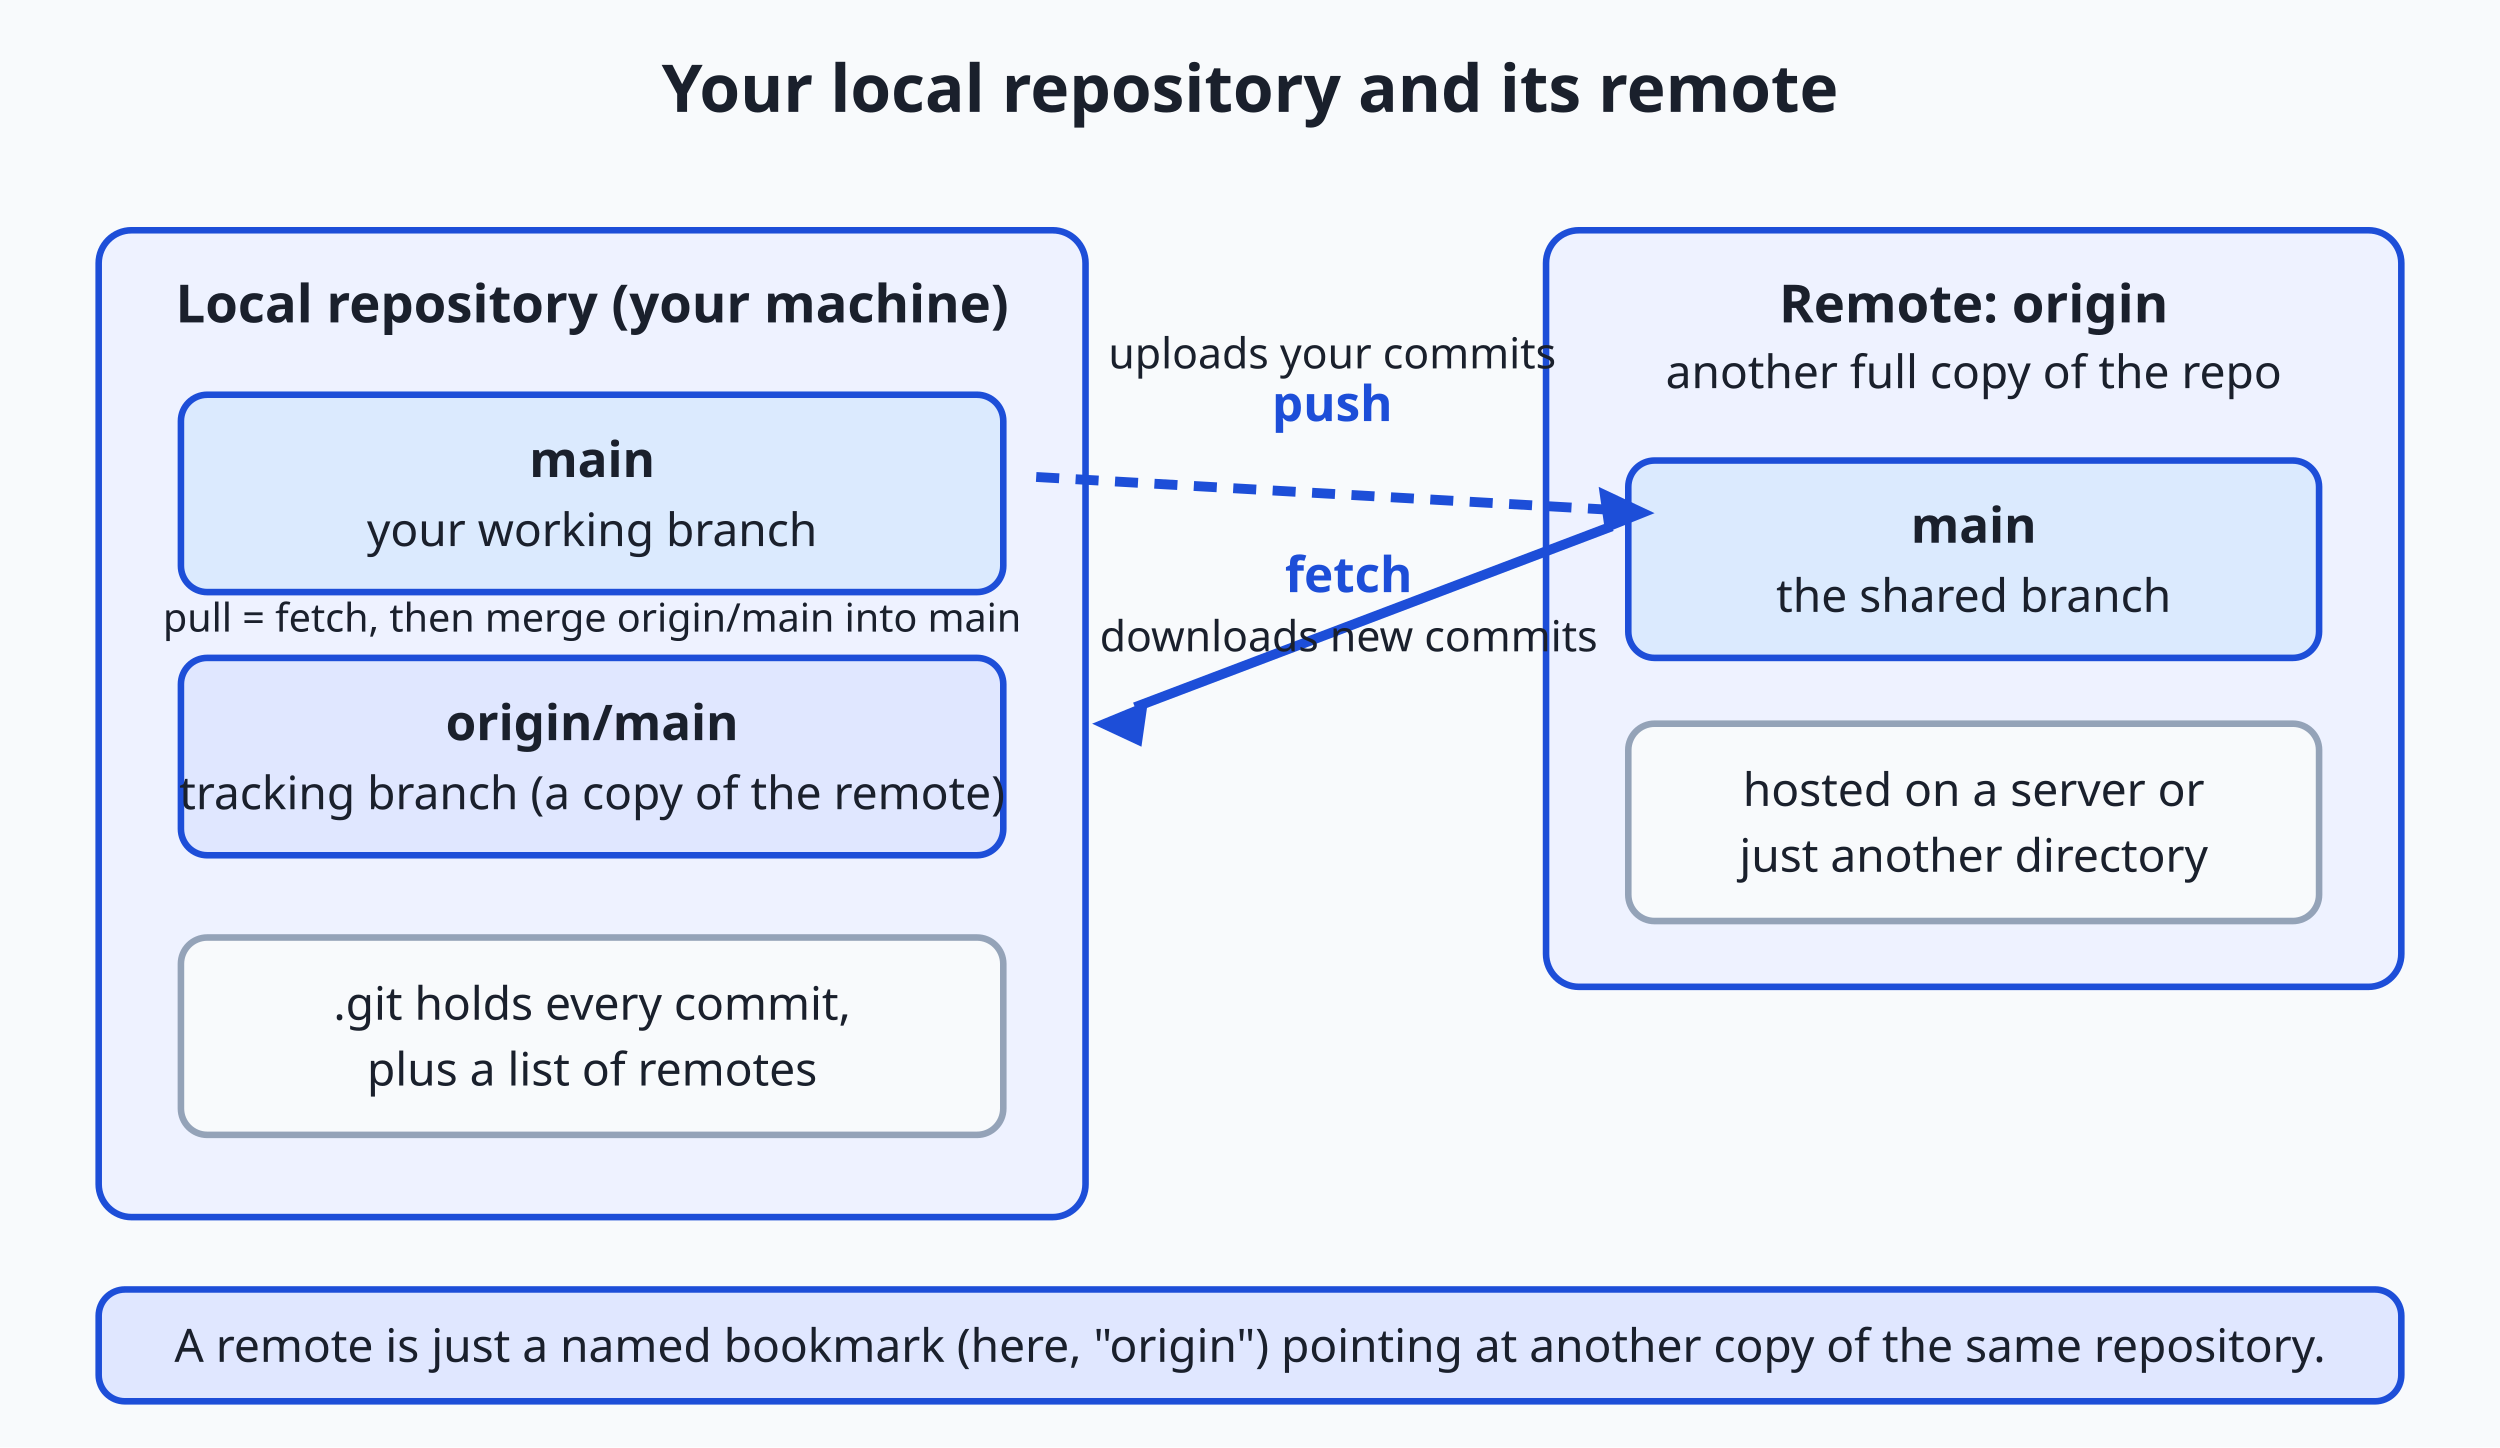
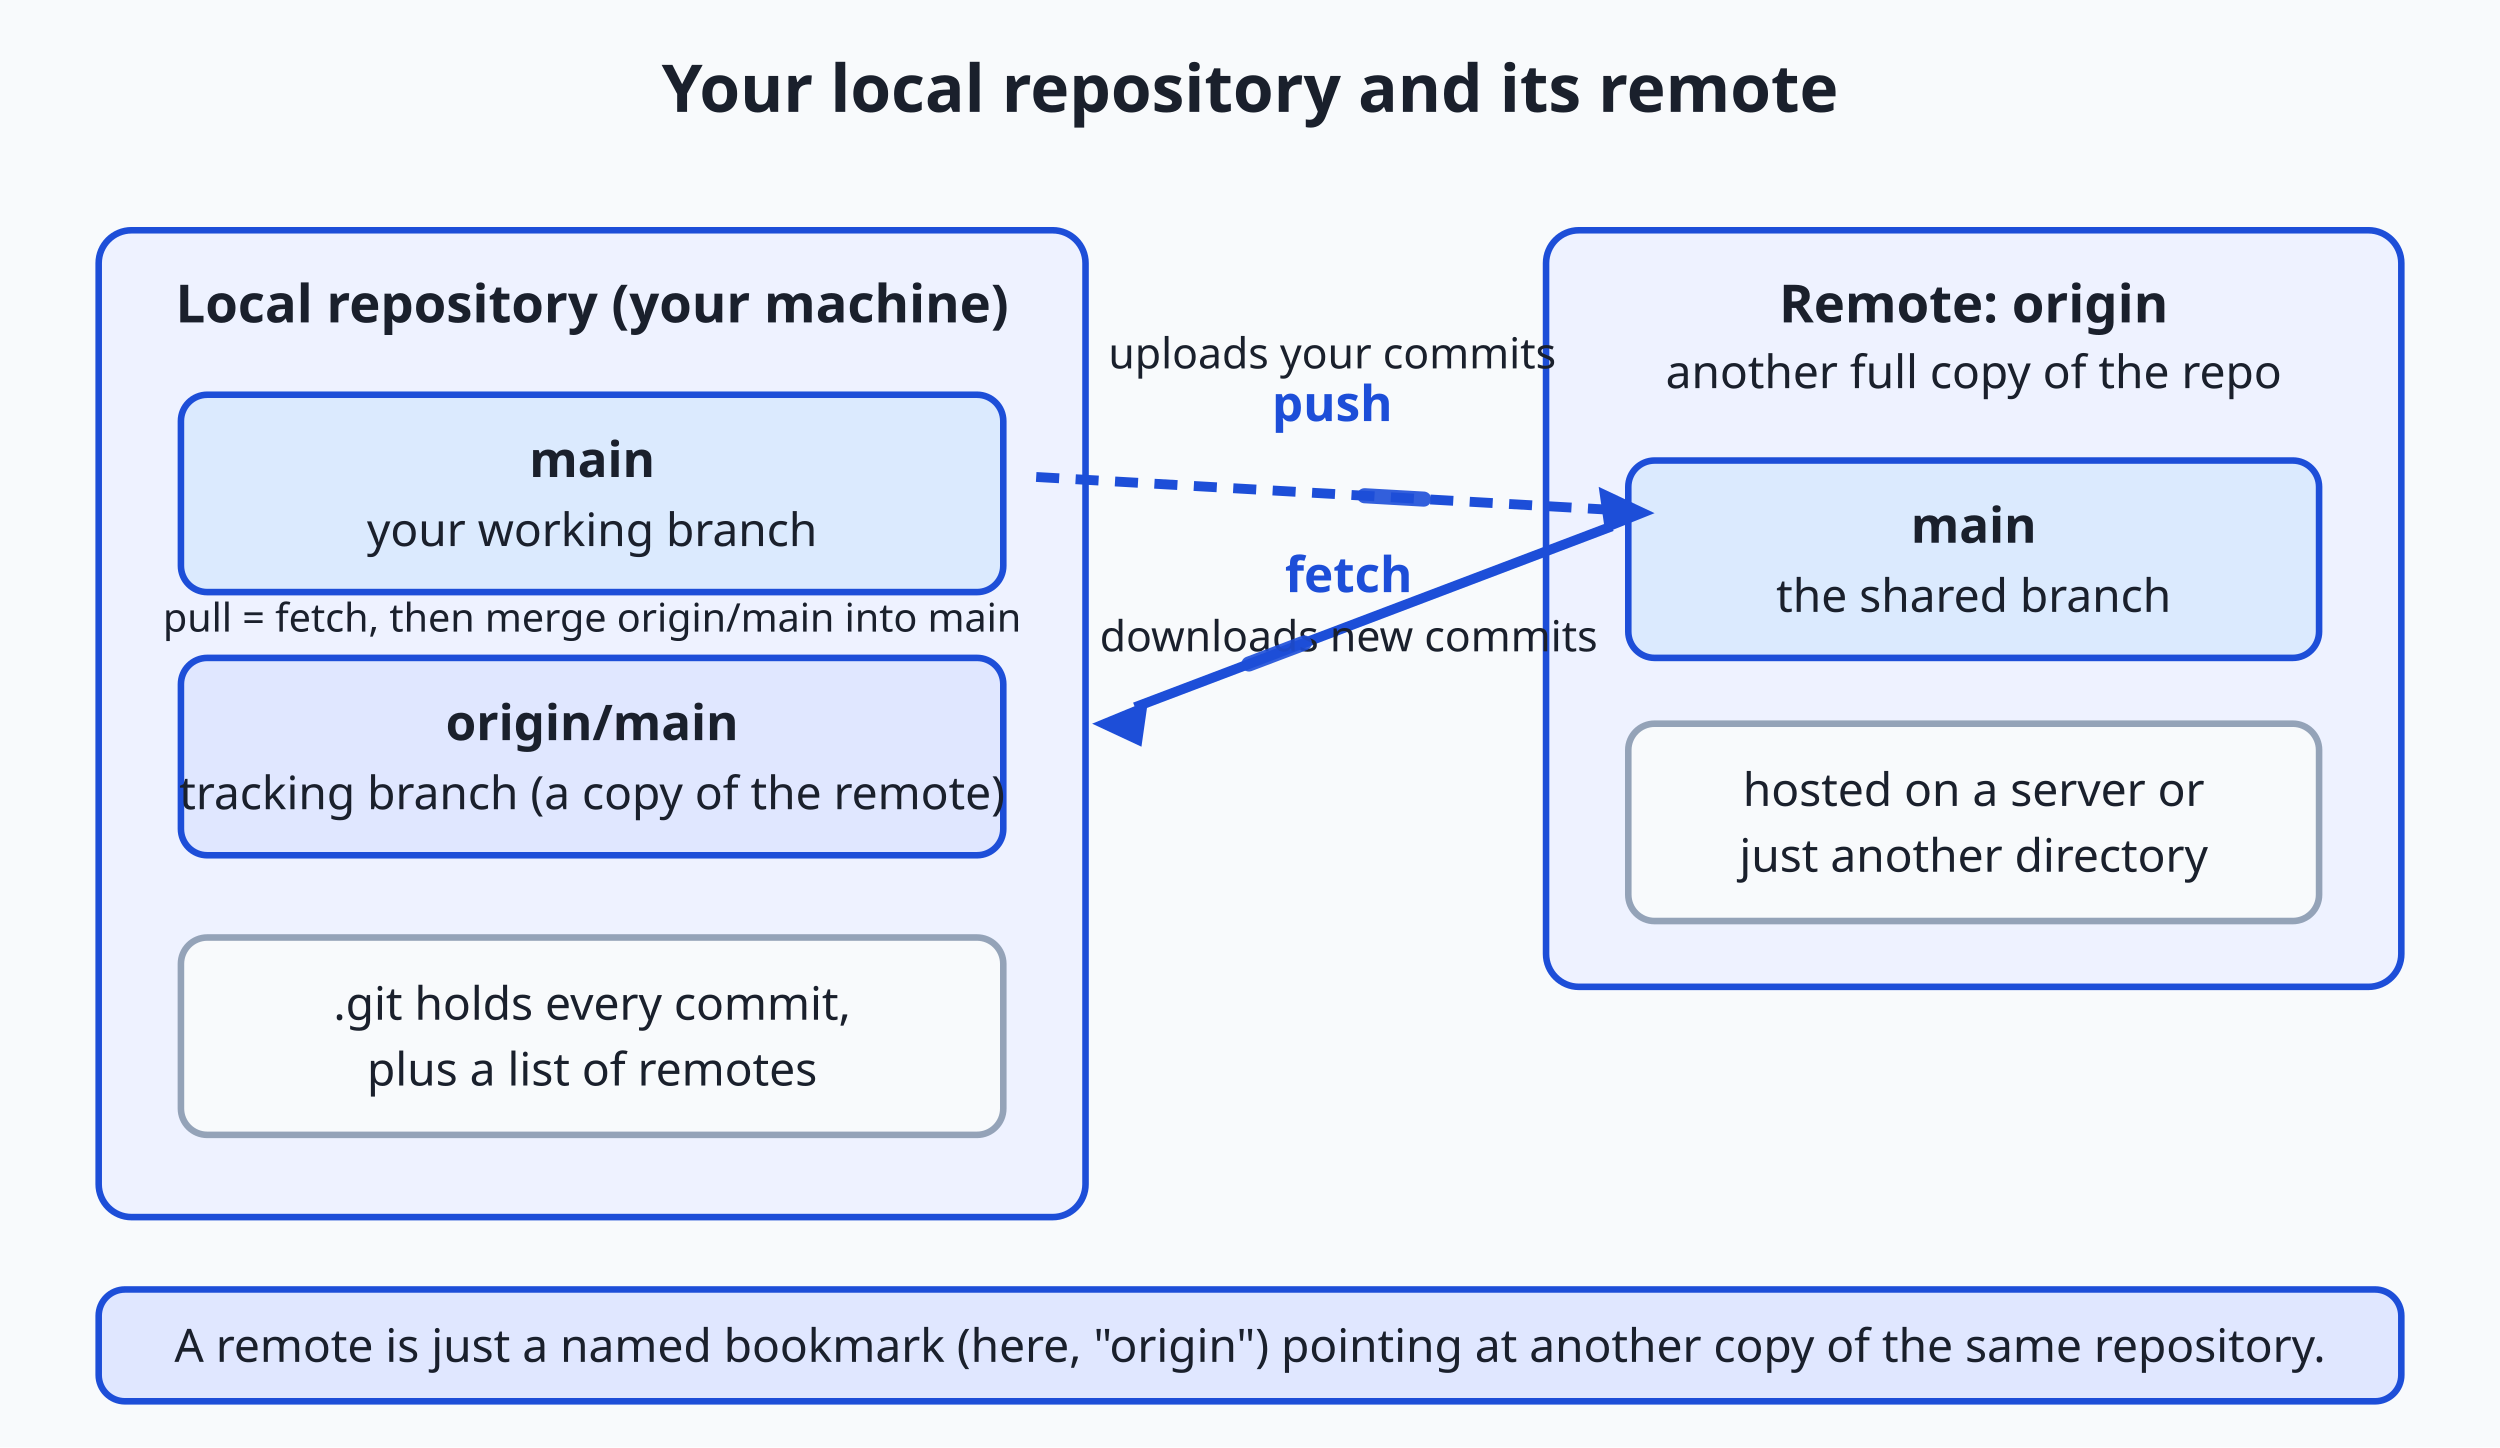
<svg xmlns="http://www.w3.org/2000/svg" viewBox="0 0 760 440" role="img" font-family="system-ui, sans-serif">
  <rect x="0" y="0" width="760" height="440" fill="#f8fafc" />
  <text x="380" y="34" text-anchor="middle" font-size="20" font-weight="bold" fill="#1a202c">Your local repository and its remote</text>
  <rect x="30" y="70" width="300" height="300" fill="#eef2ff" stroke="#1d4ed8" stroke-width="2" rx="10" />
  <text x="180" y="98" text-anchor="middle" font-size="16" font-weight="bold" fill="#1a202c">Local repository (your machine)</text>
  <rect x="55" y="120" width="250" height="60" fill="#dbeafe" stroke="#1d4ed8" stroke-width="2" rx="8" />
  <text x="180" y="145" text-anchor="middle" font-size="15" font-weight="bold" fill="#1a202c">main</text>
  <text x="180" y="166" text-anchor="middle" font-size="14" fill="#1a202c">your working branch</text>
  <rect x="55" y="200" width="250" height="60" fill="#e0e7ff" stroke="#1d4ed8" stroke-width="2" rx="8" />
  <text x="180" y="225" text-anchor="middle" font-size="15" font-weight="bold" fill="#1a202c">origin/main</text>
  <text x="180" y="246" text-anchor="middle" font-size="14" fill="#1a202c">tracking branch (a copy of the remote)</text>
  <rect x="55" y="285" width="250" height="60" fill="#f8fafc" stroke="#94a3b8" stroke-width="2" rx="8" />
  <text x="180" y="310" text-anchor="middle" font-size="14" fill="#1a202c">.git holds every commit,</text>
  <text x="180" y="330" text-anchor="middle" font-size="14" fill="#1a202c">plus a list of remotes</text>
  <rect x="470" y="70" width="260" height="230" fill="#eef2ff" stroke="#1d4ed8" stroke-width="2" rx="10" />
  <text x="600" y="98" text-anchor="middle" font-size="16" font-weight="bold" fill="#1a202c">Remote: origin</text>
  <text x="600" y="118" text-anchor="middle" font-size="14" fill="#1a202c">another full copy of the repo</text>
  <rect x="495" y="140" width="210" height="60" fill="#dbeafe" stroke="#1d4ed8" stroke-width="2" rx="8" />
  <text x="600" y="165" text-anchor="middle" font-size="15" font-weight="bold" fill="#1a202c">main</text>
  <text x="600" y="186" text-anchor="middle" font-size="14" fill="#1a202c">the shared branch</text>
  <rect x="495" y="220" width="210" height="60" fill="#f8fafc" stroke="#94a3b8" stroke-width="2" rx="8" />
  <text x="600" y="245" text-anchor="middle" font-size="14" fill="#1a202c">hosted on a server or</text>
  <text x="600" y="265" text-anchor="middle" font-size="14" fill="#1a202c">just another directory</text>
  <line x1="490" y1="160" x2="345" y2="215" stroke="#1d4ed8" stroke-width="3" />
  <polygon points="332,220 349,213 347,227" fill="#1d4ed8" />
  <text x="410" y="180" text-anchor="middle" font-size="15" font-weight="bold" fill="#1d4ed8">fetch</text>
  <text x="410" y="198" text-anchor="middle" font-size="13" fill="#1a202c">downloads new commits</text>
  <line x1="315" y1="145" x2="490" y2="155" stroke="#1d4ed8" stroke-width="3" stroke-dasharray="7 5" />
  <polygon points="503,156 486,148 488,162" fill="#1d4ed8" />
  <text x="405" y="128" text-anchor="middle" font-size="15" font-weight="bold" fill="#1d4ed8">push</text>
  <text x="405" y="112" text-anchor="middle" font-size="13" fill="#1a202c">uploads your commits</text>
  <text x="180" y="192" text-anchor="middle" font-size="12" fill="#1a202c">pull = fetch, then merge origin/main into main</text>
  <rect x="30" y="392" width="700" height="34" fill="#e0e7ff" stroke="#1d4ed8" stroke-width="2" rx="8" />
  <text x="380" y="414" text-anchor="middle" font-size="14" fill="#1a202c">A remote is just a named bookmark (here, "origin") pointing at another copy of the same repository.</text>
+   <style>
+     /* Travelling highlights on arrows that are already drawn. Added by
+        scripts/animate-diagrams.mjs; no original element was modified, so
+        removing this block restores the diagram exactly.
+ 
+        reduce-ok: .dx-flow is a highlight sliding along an arrow the reader can
+        already see, complete with its head and its direction. With the motion
+        off there is no second arrow to miss — only the moving glint is gone. */
+     @keyframes dxflow{from{stroke-dashoffset:18}to{stroke-dashoffset:-100}}
+     .dx-flow{animation:dxflow 3.6s cubic-bezier(.5,0,.5,1) infinite;opacity:.9}
+     .dx-f0{animation-delay:0.00s}.dx-f1{animation-delay:0.42s}
+     @media (prefers-reduced-motion:reduce){
+       .dx-flow{animation:none;opacity:0}
+     }
+   </style>
+   <g aria-hidden="true">
+     <path class="dx-flow dx-f0" d="M 315 145 L 490 155" stroke="#1d4ed8" stroke-width="4.6" fill="none" stroke-linecap="round" pathLength="100" stroke-dasharray="18 100" stroke-dashoffset="18" />
+     <path class="dx-flow dx-f1" d="M 490 160 L 345 215" stroke="#1d4ed8" stroke-width="4.6" fill="none" stroke-linecap="round" pathLength="100" stroke-dasharray="18 100" stroke-dashoffset="18" />
+   </g>
</svg>
